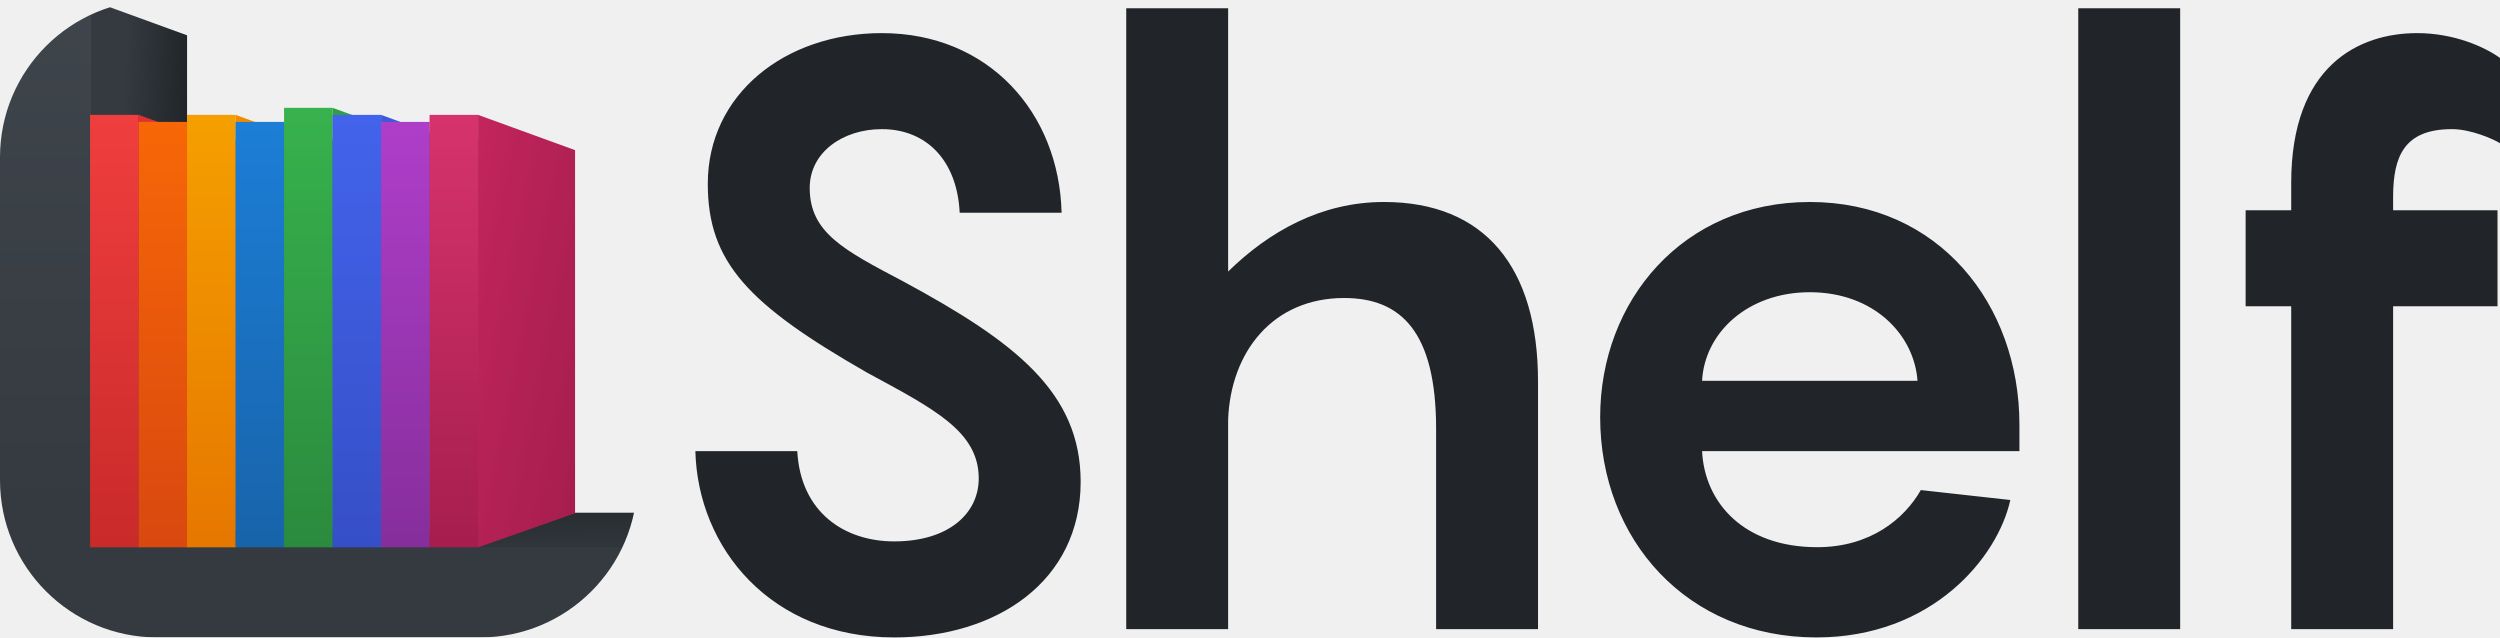
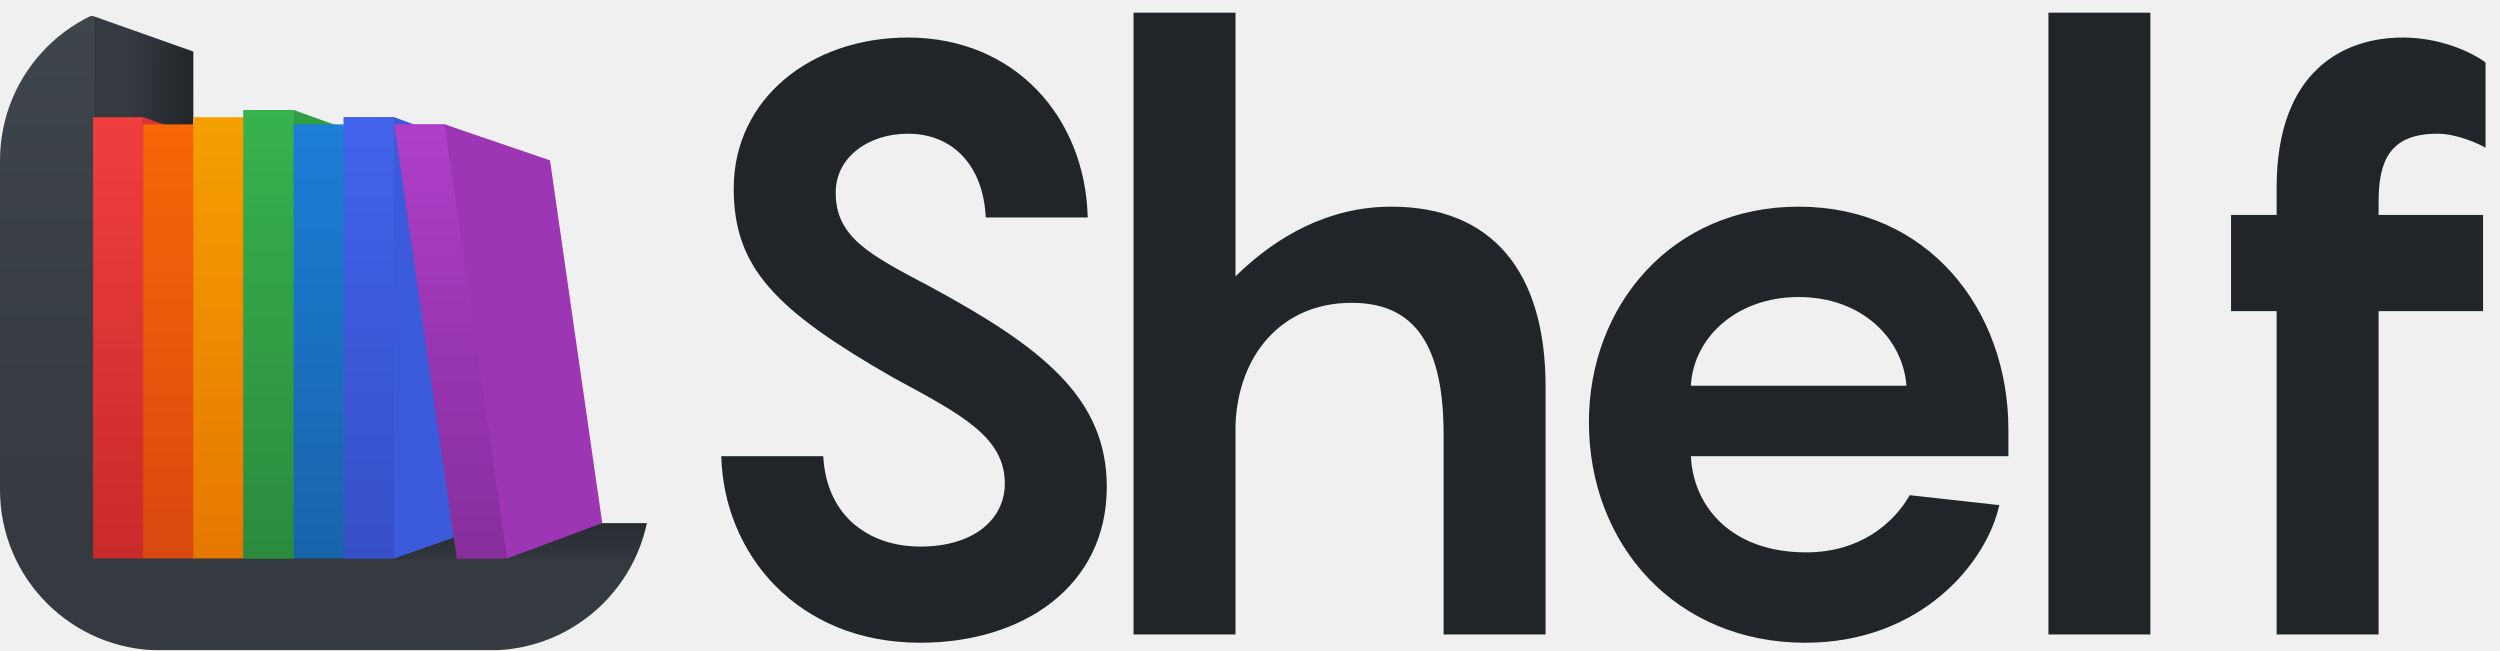
- <svg xmlns="http://www.w3.org/2000/svg" xmlns:xlink="http://www.w3.org/1999/xlink" width="302px" height="77px" viewBox="0 0 302 77" version="1.1">
+ <svg xmlns="http://www.w3.org/2000/svg" xmlns:xlink="http://www.w3.org/1999/xlink" width="296px" height="77px" viewBox="0 0 296 77" version="1.1">
  <defs>
    <rect id="path-1" x="0" y="0" width="77" height="77" rx="19" />
    <linearGradient x1="36.813%" y1="8.029%" x2="100%" y2="21.747%" id="linearGradient-3">
      <stop stop-color="#343A40" offset="0%" />
      <stop stop-color="#212529" offset="100%" />
    </linearGradient>
    <linearGradient x1="89.851%" y1="75.597%" x2="87.537%" y2="-47.944%" id="linearGradient-4">
      <stop stop-color="#343A40" offset="0%" />
      <stop stop-color="#212529" offset="100%" />
    </linearGradient>
    <linearGradient x1="16.346%" y1="-83.108%" x2="16.346%" y2="80.539%" id="linearGradient-5">
      <stop stop-color="#495057" offset="0%" />
      <stop stop-color="#343A40" offset="100%" />
    </linearGradient>
    <linearGradient x1="50%" y1="0%" x2="50%" y2="100%" id="linearGradient-6">
      <stop stop-color="#F03E3E" offset="0%" />
      <stop stop-color="#C92A2A" offset="100%" />
    </linearGradient>
    <linearGradient x1="50%" y1="0%" x2="50%" y2="100%" id="linearGradient-7">
      <stop stop-color="#F76707" offset="0%" />
      <stop stop-color="#D9480F" offset="100%" />
    </linearGradient>
    <linearGradient x1="50%" y1="0%" x2="50%" y2="100%" id="linearGradient-8">
      <stop stop-color="#F59F00" offset="0%" />
      <stop stop-color="#E67700" offset="100%" />
    </linearGradient>
-     <linearGradient x1="50%" y1="0%" x2="50%" y2="97.742%" id="linearGradient-9">
+     <linearGradient x1="50%" y1="0%" x2="50%" y2="100%" id="linearGradient-9">
+       <stop stop-color="#37B24D" offset="0%" />
+       <stop stop-color="#2B8A3E" offset="100%" />
+     </linearGradient>
+     <linearGradient x1="50%" y1="0%" x2="50%" y2="97.742%" id="linearGradient-10">
      <stop stop-color="#1C7ED6" offset="0%" />
      <stop stop-color="#1864AB" offset="100%" />
-     </linearGradient>
-     <linearGradient x1="50%" y1="0%" x2="50%" y2="100%" id="linearGradient-10">
-       <stop stop-color="#37B24D" offset="0%" />
-       <stop stop-color="#2B8A3E" offset="100%" />
    </linearGradient>
    <linearGradient x1="50%" y1="0%" x2="50%" y2="100%" id="linearGradient-11">
      <stop stop-color="#4263EB" offset="0%" />
      <stop stop-color="#364FC7" offset="100%" />
    </linearGradient>
    <linearGradient x1="50%" y1="0%" x2="50%" y2="100%" id="linearGradient-12">
      <stop stop-color="#AE3EC9" offset="0%" />
      <stop stop-color="#862E9C" offset="100%" />
    </linearGradient>
-     <linearGradient x1="50%" y1="0%" x2="50%" y2="100%" id="linearGradient-13">
-       <stop stop-color="#D6336C" offset="0%" />
-       <stop stop-color="#A61E4D" offset="100%" />
-     </linearGradient>
-     <linearGradient x1="0%" y1="0%" x2="100%" y2="91.482%" id="linearGradient-14">
-       <stop stop-color="#C2255C" offset="0%" />
-       <stop stop-color="#A61E4D" offset="100%" />
-     </linearGradient>
  </defs>
-   <g id="Page-1" stroke="none" stroke-width="1" fill="none" fill-rule="evenodd">
-     <g id="Shelf-Logo">
-       <path d="M84,54.5 L96.311,54.5 C96.712,61.9 102.017,65.4 108.022,65.4 C114.628,65.4 118.231,62 118.231,57.8 C118.231,52.1 112.826,49.4 104.719,45 C90.406,36.8 85.501,31.7 85.501,22.2 C85.501,11.4 94.81,4 106.521,4 C119.433,4 127.94,13.6 128.241,25.7 L115.929,25.7 C115.629,19.4 111.926,15.6 106.521,15.6 C101.816,15.6 97.813,18.4 97.813,22.7 C97.813,28.1 101.916,30.2 109.123,34 C122.635,41.3 130.543,47.4 130.543,58.2 C130.543,70.2 120.433,77 108.022,77 C93.108,77 84.3,66.2 84,54.5 Z M167.176,24.4 C179.388,24.4 185.793,32.3 185.793,46.1 L185.793,76 L173.482,76 L173.482,51.8 C173.482,40 169.178,36 162.372,36 C153.764,36 148.659,42.5 148.359,50.7 L148.359,76 L136.048,76 L136.048,1 L148.359,1 L148.359,32.8 C153.264,28 159.569,24.4 167.176,24.4 Z M243.947,51.3 L243.947,54.5 L205.612,54.5 C205.912,60.7 210.616,66.1 219.524,66.1 C225.93,66.1 230.034,62.7 232.036,59.2 L242.846,60.4 C241.344,67.3 233.437,77 219.424,77 C203.81,77 193.3,65.2 193.3,50.4 C193.3,36.3 203.309,24.4 218.624,24.4 C234.238,24.4 243.947,36.8 243.947,51.3 Z M218.624,35.3 C211.117,35.3 205.912,40.2 205.612,46 L231.635,46 C231.235,40.4 226.331,35.3 218.624,35.3 Z M263.365,1 L263.365,76 L251.053,76 L251.053,1 L263.365,1 Z M296.195,15.6 C290.489,15.6 289.088,18.8 289.088,23.8 L289.088,25.4 L301.7,25.4 L301.7,37 L289.088,37 L289.088,76 L276.777,76 L276.777,37 L271.272,37 L271.272,25.4 L276.777,25.4 L276.777,22.1 C276.777,7.9 284.984,4 291.991,4 C296.495,4 300.198,5.7 302,7 L302,17.3 C301.199,16.8 298.497,15.6 296.195,15.6 Z" id="Shelf-(Outlines)" fill="#212529" />
-       <g id="Favicon">
-         <mask id="mask-2" fill="white">
-           <use xlink:href="#path-1" />
-         </mask>
-         <g id="Mask" />
-         <g mask="url(#mask-2)">
-           <g id="Bookshelf">
-             <polygon id="Rectangle-2-Copy-2" fill="url(#linearGradient-3)" points="10.88 0 22.598 4.266 22.598 63.527 10.88 67.793" />
-             <rect id="Rectangle-2-Copy-3" fill="url(#linearGradient-4)" x="10.88" y="61.935" width="66.12" height="8.37" />
-             <path d="M10.88,66.12 L77,66.12 L77,77 L0,77 L0,66.12 L0,0 L10.88,0 L10.88,66.12 Z" id="Combined-Shape" fill="url(#linearGradient-5)" />
+   <g id="Shelf-Logo" stroke="none" stroke-width="1" fill="none" fill-rule="evenodd">
+     <path d="M85.4,54.014 L97.473,54.014 C97.866,61.278 103.068,64.714 108.958,64.714 C115.436,64.714 118.97,61.376 118.97,57.254 C118.97,51.659 113.67,49.008 105.719,44.689 C91.682,36.641 86.872,31.634 86.872,22.309 C86.872,11.708 96.001,4.445 107.486,4.445 C120.148,4.445 128.491,13.868 128.786,25.745 L116.712,25.745 C116.418,19.561 112.786,15.831 107.486,15.831 C102.872,15.831 98.946,18.579 98.946,22.8 C98.946,28.101 102.97,30.162 110.038,33.892 C123.289,41.058 131.043,47.045 131.043,57.646 C131.043,69.425 121.13,76.1 108.958,76.1 C94.332,76.1 85.695,65.499 85.4,54.014 Z M164.738,24.469 C176.714,24.469 182.996,32.223 182.996,45.769 L182.996,75.118 L170.922,75.118 L170.922,51.364 C170.922,39.782 166.702,35.855 160.027,35.855 C151.585,35.855 146.579,42.236 146.285,50.284 L146.285,75.118 L134.211,75.118 L134.211,1.5 L146.285,1.5 L146.285,32.714 C151.094,28.003 157.278,24.469 164.738,24.469 Z M237.795,50.873 L237.795,54.014 L200.2,54.014 C200.495,60.1 205.108,65.401 213.844,65.401 C220.126,65.401 224.151,62.063 226.114,58.628 L236.715,59.806 C235.243,66.579 227.488,76.1 213.746,76.1 C198.433,76.1 188.127,64.517 188.127,49.99 C188.127,36.15 197.943,24.469 212.961,24.469 C228.273,24.469 237.795,36.641 237.795,50.873 Z M212.961,35.168 C205.599,35.168 200.495,39.978 200.2,45.671 L225.721,45.671 C225.329,40.174 220.519,35.168 212.961,35.168 Z M254.606,1.5 L254.606,75.118 L242.533,75.118 L242.533,1.5 L254.606,1.5 Z M288.596,15.831 C283.001,15.831 281.627,18.972 281.627,23.88 L281.627,25.451 L293.995,25.451 L293.995,36.837 L281.627,36.837 L281.627,75.118 L269.553,75.118 L269.553,36.837 L264.155,36.837 L264.155,25.451 L269.553,25.451 L269.553,22.211 C269.553,8.273 277.602,4.445 284.473,4.445 C288.89,4.445 292.522,6.113 294.289,7.389 L294.289,17.5 C293.504,17.009 290.853,15.831 288.596,15.831 Z" id="Shelf-Copy" fill="#212529" />
+     <g id="Favicon-Copy">
+       <mask id="mask-2" fill="white">
+         <use xlink:href="#path-1" />
+       </mask>
+       <g id="Mask" />
+       <g id="Favicon" mask="url(#mask-2)">
+         <g transform="translate(0, -5)">
+           <g id="Bookshelf-(Tight)" transform="translate(0, 6)">
+             <polygon id="Rectangle-2-Copy-2" fill="url(#linearGradient-3)" points="11.022 0.9 22.891 5.103 22.891 63.49 11.022 67.693" />
+             <rect id="Rectangle-2-Copy-3" fill="url(#linearGradient-4)" x="11.022" y="60.935" width="66.978" height="8.37" />
+             <path d="M11.022,65.12 L78,65.12 L78,76 L0,76 L0,65.12 L0,0.9 L11.022,0.9 L11.022,65.12 Z" id="Combined-Shape" fill="url(#linearGradient-5)" />
          </g>
-           <g id="Records" transform="translate(10.88044, 12.55435)">
+           <g id="Records" transform="translate(11.02174, 17.55435)">
            <g id="Red" transform="translate(0, 0.836957)">
-               <polygon id="Rectangle-Copy-8" fill="#E03131" points="5.859 0.485 17.576 4.739 17.576 48.614 5.859 52.728" />
-               <polygon id="Rectangle" fill="url(#linearGradient-6)" points="0 0.485 5.859 0.485 5.859 52.728 1.6261147e-16 52.728" />
+               <polygon id="Rectangle-Copy-8" fill="#E03131" points="5.935 0.485 17.804 4.739 17.804 48.614 5.935 52.728" />
+               <polygon id="Rectangle" fill="url(#linearGradient-6)" points="0 0.485 5.935 0.485 5.935 52.728 1.64723307e-16 52.728" />
            </g>
-             <g id="Orange" transform="translate(5.858696, 1.673913)">
-               <polygon id="Rectangle-Copy" fill="url(#linearGradient-7)" points="0 0.499 5.859 0.499 5.859 51.891 1.6261147e-16 51.891" />
-               <polygon id="Rectangle-Copy-9" fill="#E8590C" points="5.859 0.499 17.576 4.758 17.576 47.628 5.859 51.891" />
+             <g id="Orange" transform="translate(5.934783, 1.673913)">
+               <polygon id="Rectangle-Copy" fill="url(#linearGradient-7)" points="0 0.499 5.935 0.499 5.935 51.891 1.64723307e-16 51.891" />
+               <polygon id="Rectangle-Copy-9" fill="#E8590C" points="5.935 0.499 17.804 4.758 17.804 47.628 5.935 51.891" />
            </g>
-             <g id="Yellow" transform="translate(11.71739, 0.836957)">
-               <polygon id="Rectangle-Copy-2" fill="url(#linearGradient-8)" points="0 0.485 5.859 0.485 5.859 52.728 1.6261147e-16 52.728" />
-               <polygon id="Rectangle-Copy-10" fill="#F08C00" points="5.859 0.485 17.576 4.738 17.576 48.615 5.859 52.728" />
+             <g id="Yellow" transform="translate(11.86956, 0.836957)">
+               <polygon id="Rectangle-Copy-2" fill="url(#linearGradient-8)" points="0 0.485 5.935 0.485 5.935 52.728 1.64723307e-16 52.728" />
+               <polygon id="Rectangle-Copy-10" fill="#F08C00" points="5.935 0.485 17.804 4.738 17.804 48.615 5.935 52.728" />
            </g>
-             <g id="Blue" transform="translate(17.57609, 1.673913)">
-               <polygon id="Rectangle-Copy-3" fill="url(#linearGradient-9)" points="0 0.499 5.859 0.499 5.859 51.891 0 51.891" />
-               <polygon id="Rectangle-Copy-11" fill="#1971C2" points="5.859 0.499 17.576 4.76 17.576 47.626 5.859 51.891" />
+             <g id="Green" transform="translate(17.80787, 0)">
+               <polygon id="Rectangle-Copy-4" fill="url(#linearGradient-9)" points="0 0.471 5.935 0.471 7.693 1.261 8.067 52.805 5.935 53.565 0 53.565" />
+               <polygon id="Rectangle-Copy-15" fill="url(#linearGradient-9)" points="0 0.471 5.935 0.471 5.935 53.565 0 53.565" />
+               <polygon id="Rectangle-Copy-12" fill="#2F9E44" points="5.935 0.471 17.804 4.734 17.804 49.302 5.935 53.565" />
            </g>
-             <g id="Green" transform="translate(23.43478, 0)">
-               <polygon id="Rectangle-Copy-4" fill="url(#linearGradient-10)" points="0 0.471 5.859 0.471 5.859 53.565 0 53.565" />
-               <polygon id="Rectangle-Copy-12" fill="#2F9E44" points="5.859 0.471 17.576 4.734 17.576 49.302 5.859 53.565" />
+             <g id="Blue" transform="translate(23.74397, 1.673913)">
+               <polygon id="Rectangle-Copy-3" fill="url(#linearGradient-10)" points="0 0.499 5.935 0.499 5.935 51.891 0 51.891" />
+               <polygon id="Rectangle-Copy-11" fill="#1971C2" points="5.935 0.499 17.804 4.76 17.804 47.626 5.935 51.891" />
            </g>
-             <g id="Purple" transform="translate(29.29348, 0.836957)">
-               <polygon id="Rectangle-Copy-5" fill="url(#linearGradient-11)" points="0 0.485 5.859 0.485 5.859 52.728 4.87834411e-16 52.728" />
-               <polygon id="Rectangle-Copy-13" fill="#3B5BDB" points="5.859 0.485 17.576 4.751 17.576 48.602 5.859 52.728" />
+             <g id="Purple" transform="translate(29.67391, 0.836957)">
+               <polygon id="Rectangle-Copy-7" fill="url(#linearGradient-11)" points="0 0.485 5.935 0.485 7.436 1.099 9.207 51.528 5.935 52.728 4.94169922e-16 52.728" />
+               <polygon id="Rectangle-Copy-5" fill="url(#linearGradient-11)" points="0 0.485 5.935 0.485 5.935 52.728 4.94169922e-16 52.728" />
+               <polygon id="Rectangle-Copy-13" fill="#3B5BDB" points="5.935 0.485 17.804 4.751 17.804 48.602 5.935 52.728" />
            </g>
-             <g id="Magenta" transform="translate(35.15217, 1.673913)">
-               <polygon id="Rectangle-Copy-6" fill="url(#linearGradient-12)" points="0 0.499 5.859 0.499 5.859 51.891 0 51.891" />
-               <polygon id="Rectangle-Copy-14" fill="#9C36B5" points="5.859 0.499 17.576 4.758 17.576 47.627 5.859 51.891" />
-             </g>
-             <g id="Pink" transform="translate(41.01087, 0.836957)">
-               <polygon id="Rectangle-Copy-7" fill="url(#linearGradient-13)" points="0 0.485 5.859 0.485 5.859 52.728 1.6261147e-16 52.728" />
-               <polygon id="Rectangle-Copy-15" fill="url(#linearGradient-14)" points="5.859 0.485 17.576 4.745 17.576 48.608 5.859 52.728" />
+             <g id="Magenta" transform="translate(35.6087, 1.673913)">
+               <polygon id="Rectangle-Copy-17" fill="url(#linearGradient-12)" points="0.072 0.499 6.007 0.499 8.788 1.539 16.063 50.765 13.411 51.891 7.476 51.891" />
+               <polygon id="Rectangle-Copy-6" fill="url(#linearGradient-12)" points="0.072 0.499 6.007 0.499 13.411 51.891 7.476 51.891" />
+               <polygon id="Rectangle-Copy-14" fill="#9C36B5" points="6.007 0.499 18.489 4.758 24.676 47.707 13.404 51.891" />
            </g>
          </g>
        </g>
      </g>
    </g>
  </g>
</svg>
